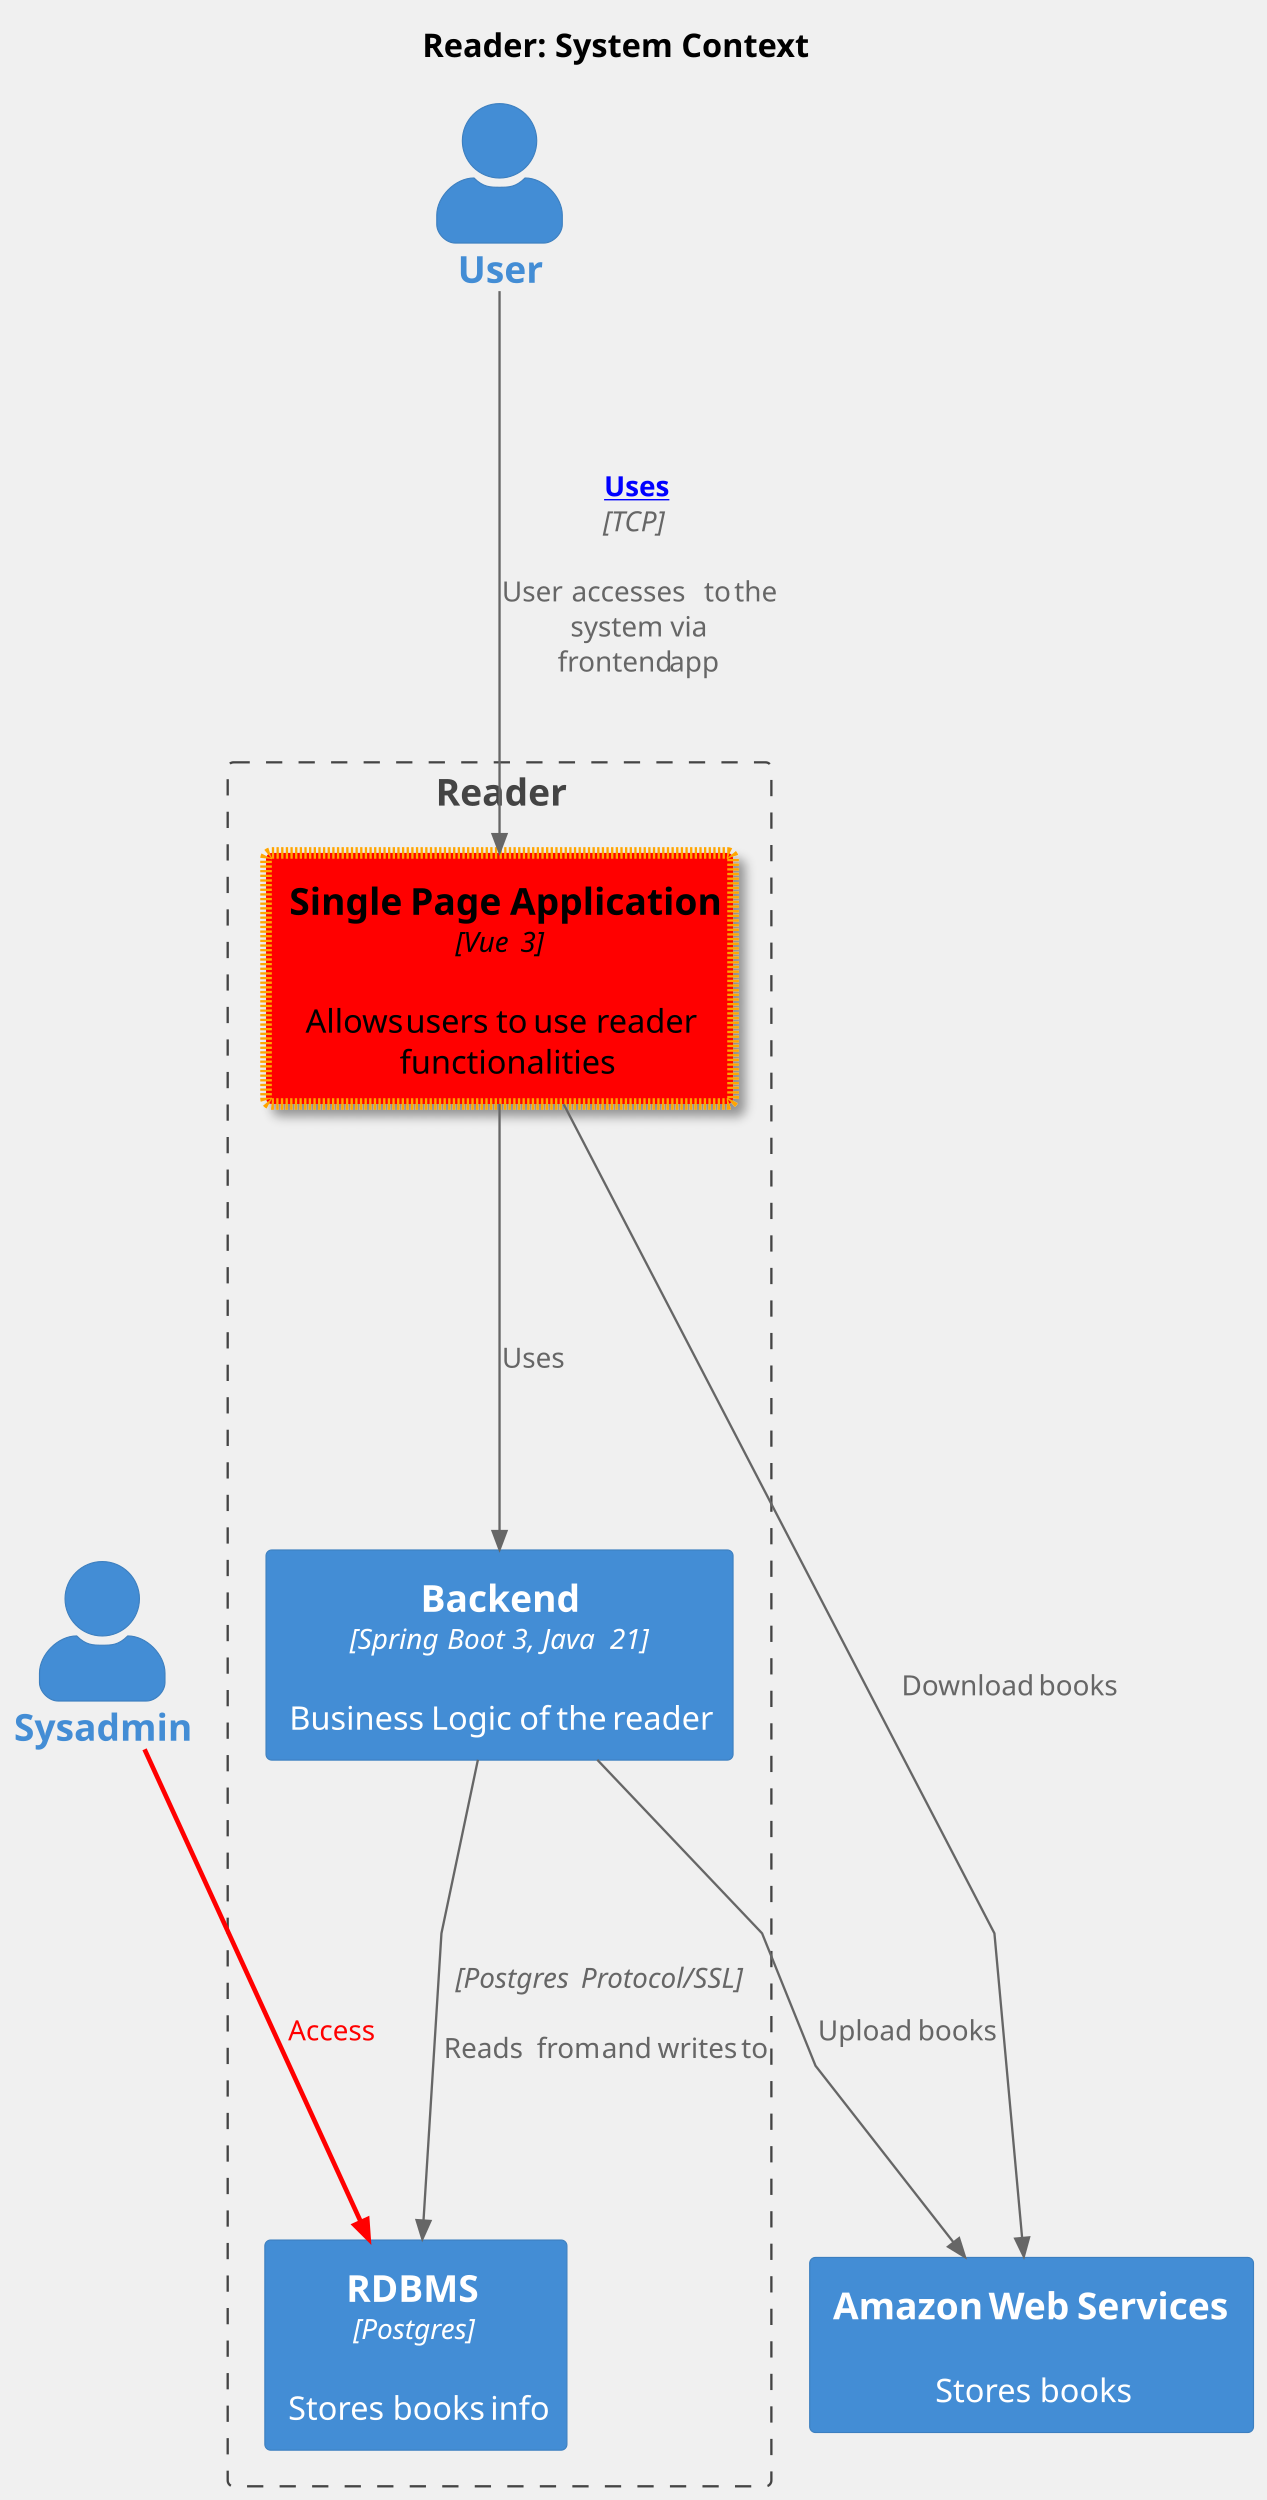
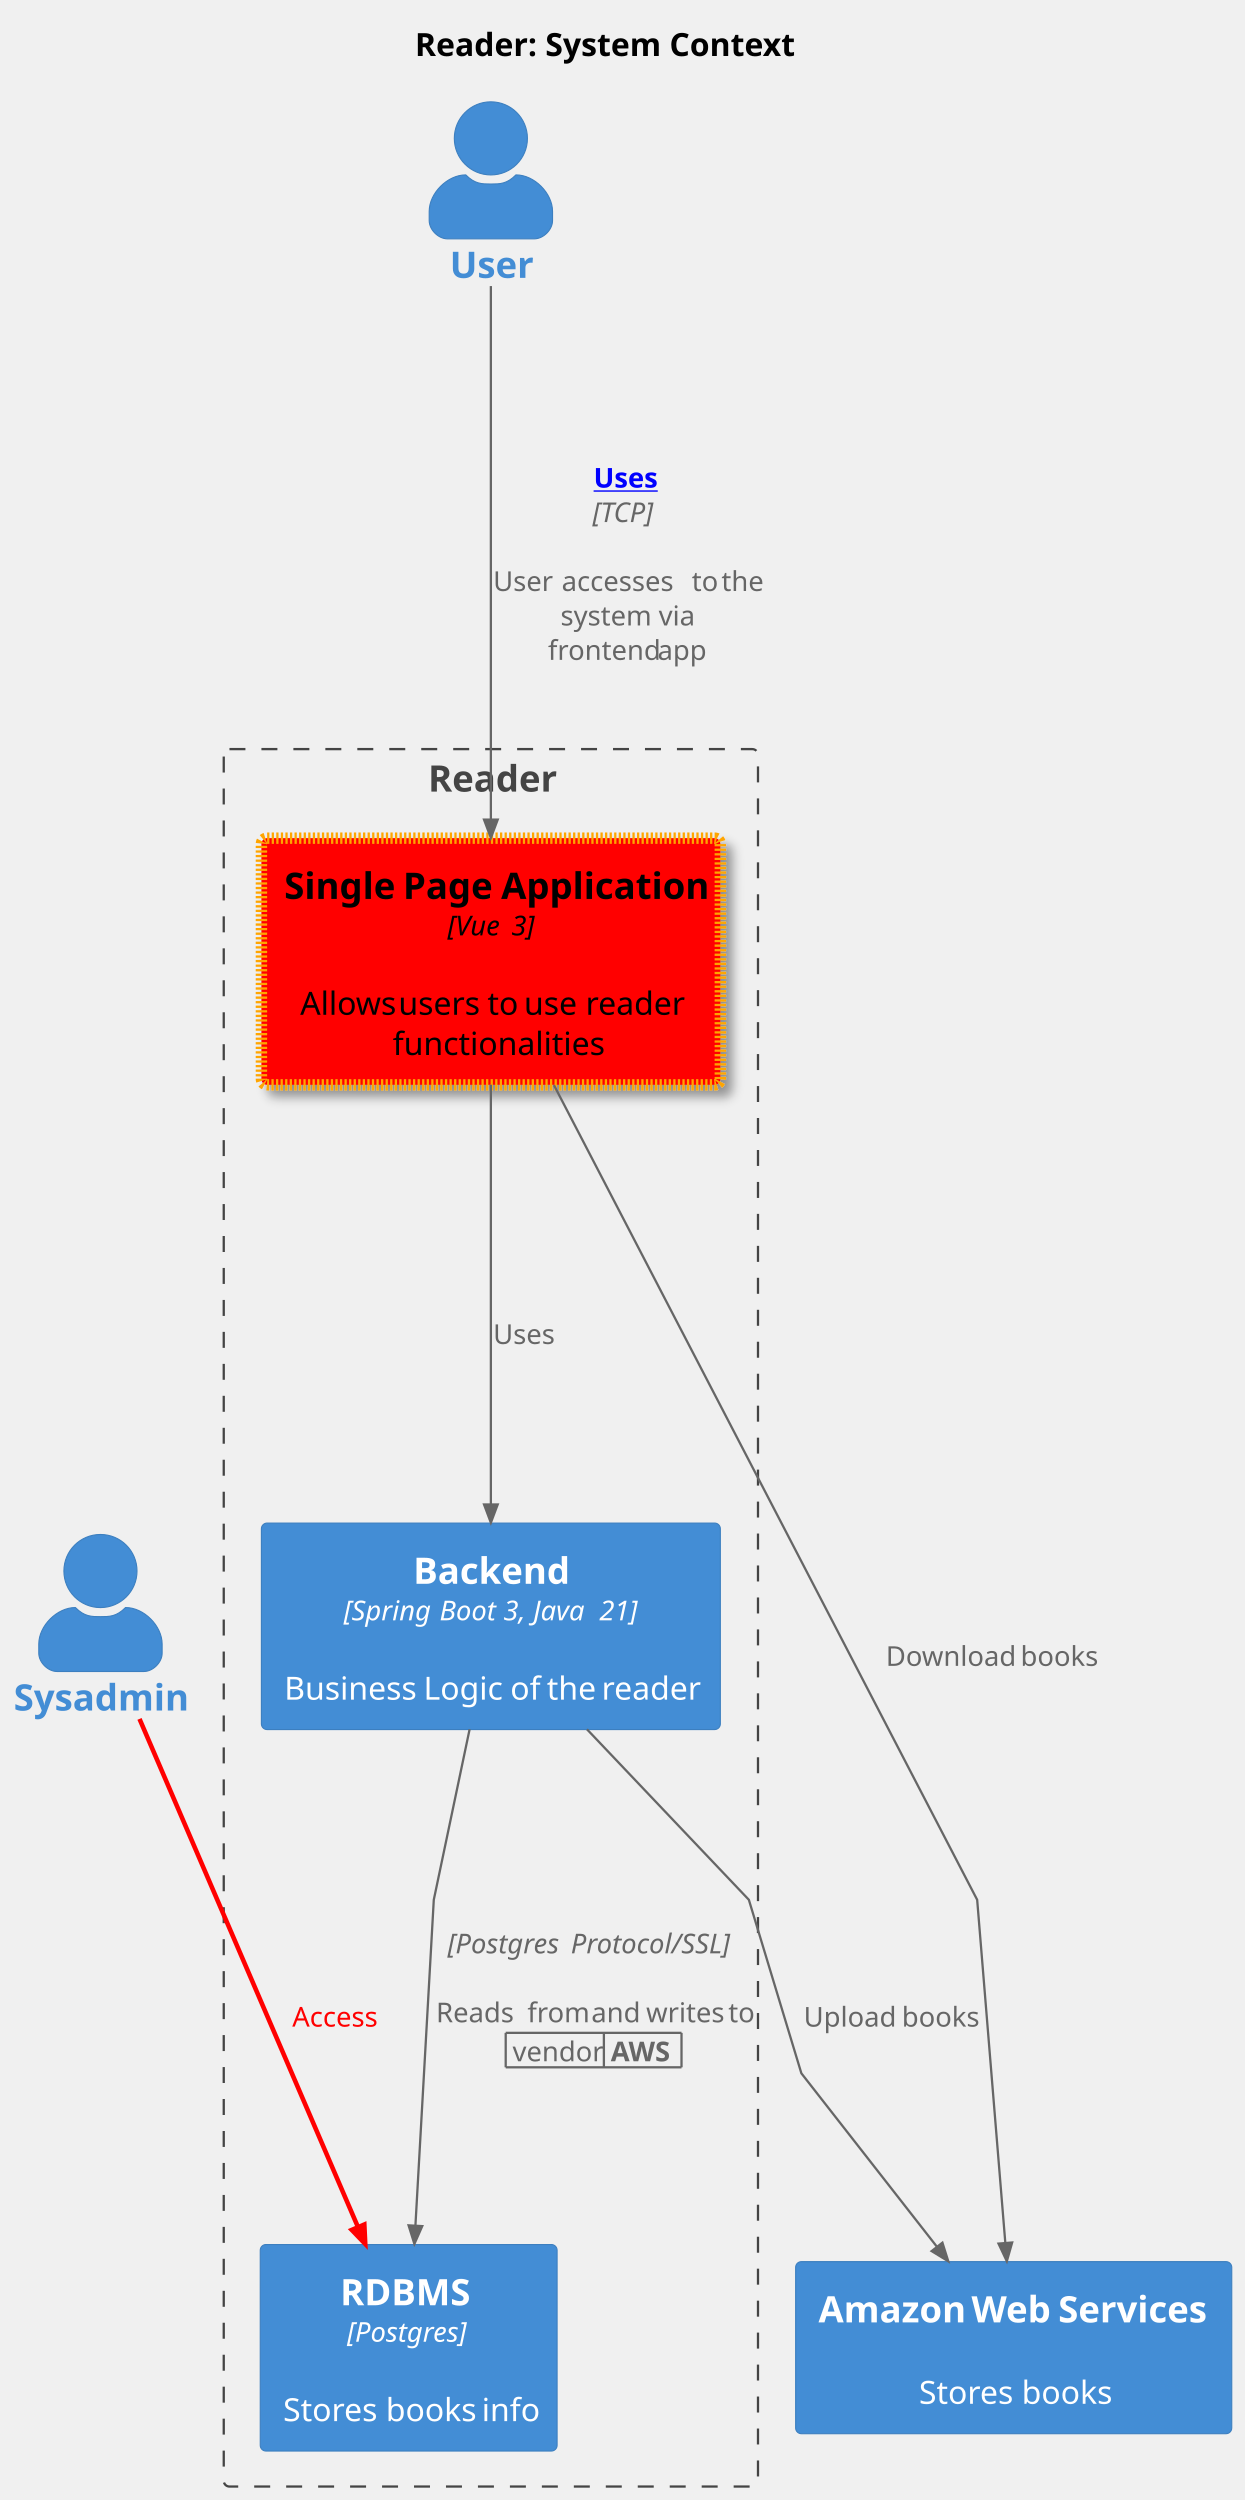
- <svg xmlns="http://www.w3.org/2000/svg" xmlns:xlink="http://www.w3.org/1999/xlink" contentStyleType="text/css" height="1076px" preserveAspectRatio="none" style="width:545px;height:1076px;background:#FFFFFF;" version="1.1" viewBox="0 0 545 1076" width="545px" zoomAndPan="magnify">
+ <svg xmlns="http://www.w3.org/2000/svg" xmlns:xlink="http://www.w3.org/1999/xlink" contentStyleType="text/css" height="1095px" preserveAspectRatio="none" style="width:545px;height:1095px;background:#FFFFFF;" version="1.1" viewBox="0 0 545 1095" width="545px" zoomAndPan="magnify">
  <defs>
-     <filter height="300%" id="f1p4n3umunrzhg" width="300%" x="-1" y="-1">
+     <filter height="300%" id="fhn68lrrco4g0" width="300%" x="-1" y="-1">
      <feGaussianBlur result="blurOut" stdDeviation="2.0" />
      <feColorMatrix in="blurOut" result="blurOut2" type="matrix" values="0 0 0 0 0 0 0 0 0 0 0 0 0 0 0 0 0 0 .4 0" />
      <feOffset dx="4.0" dy="4.0" in="blurOut2" result="blurOut3" />
      <feBlend in="SourceGraphic" in2="blurOut3" mode="normal" />
    </filter>
  </defs>
  <g>
    <text fill="#000000" font-family="sans-serif" font-size="14" font-weight="bold" lengthAdjust="spacing" textLength="168" x="181.75" y="24.533">Reader: System Context</text>
    <g id="cluster_SoftwareSystem_reader_ss">
-       <rect fill="none" height="742" rx="2.5" ry="2.5" style="stroke:#444444;stroke-width:1.0;stroke-dasharray:7.0,7.0;" width="234" x="98" y="328.109" />
+       <rect fill="none" height="761" rx="2.5" ry="2.5" style="stroke:#444444;stroke-width:1.0;stroke-dasharray:7.0,7.0;" width="234" x="98" y="328.109" />
      <text fill="#444444" font-family="sans-serif" font-size="16" font-weight="bold" lengthAdjust="spacing" textLength="55" x="187.5" y="346.719">Reader</text>
    </g>
    <g id="elem_Container_reader_frontend">
-       <rect fill="#FF0000" filter="url(#f1p4n3umunrzhg)" height="108.047" rx="2.5" ry="2.5" style="stroke:#FFA500;stroke-width:5.0;stroke-dasharray:1.0,1.0;" width="201" x="114.5" y="367.109" />
+       <rect fill="#FF0000" filter="url(#fhn68lrrco4g0)" height="108.047" rx="2.5" ry="2.5" style="stroke:#FFA500;stroke-width:5.0;stroke-dasharray:1.0,1.0;" width="201" x="114.5" y="367.109" />
      <text fill="#000000" font-family="sans-serif" font-size="16" font-weight="bold" lengthAdjust="spacing" textLength="48" x="124.5" y="393.719">Single</text>
      <text fill="#000000" font-family="sans-serif" font-size="16" font-weight="bold" lengthAdjust="spacing" textLength="4" x="172.5" y="393.719"> </text>
      <text fill="#000000" font-family="sans-serif" font-size="16" font-weight="bold" lengthAdjust="spacing" textLength="39" x="176.5" y="393.719">Page</text>
      <text fill="#000000" font-family="sans-serif" font-size="16" font-weight="bold" lengthAdjust="spacing" textLength="4" x="215.5" y="393.719"> </text>
      <text fill="#000000" font-family="sans-serif" font-size="16" font-weight="bold" lengthAdjust="spacing" textLength="86" x="219.5" y="393.719">Application</text>
      <text fill="#000000" font-family="sans-serif" font-size="12" font-style="italic" lengthAdjust="spacing" textLength="25" x="196" y="409.691">[Vue</text>
      <text fill="#000000" font-family="sans-serif" font-size="12" font-style="italic" lengthAdjust="spacing" textLength="3" x="221" y="409.691"> </text>
      <text fill="#000000" font-family="sans-serif" font-size="12" font-style="italic" lengthAdjust="spacing" textLength="10" x="224" y="409.691">3]</text>
      <text fill="#000000" font-family="sans-serif" font-size="14" lengthAdjust="spacing" textLength="4" x="213" y="426.861"> </text>
      <text fill="#000000" font-family="sans-serif" font-size="14" lengthAdjust="spacing" textLength="39" x="131.5" y="444.471">Allows</text>
      <text fill="#000000" font-family="sans-serif" font-size="14" lengthAdjust="spacing" textLength="4" x="170.5" y="444.471"> </text>
      <text fill="#000000" font-family="sans-serif" font-size="14" lengthAdjust="spacing" textLength="35" x="174.5" y="444.471">users</text>
      <text fill="#000000" font-family="sans-serif" font-size="14" lengthAdjust="spacing" textLength="4" x="209.5" y="444.471"> </text>
      <text fill="#000000" font-family="sans-serif" font-size="14" lengthAdjust="spacing" textLength="12" x="213.5" y="444.471">to</text>
      <text fill="#000000" font-family="sans-serif" font-size="14" lengthAdjust="spacing" textLength="4" x="225.5" y="444.471"> </text>
      <text fill="#000000" font-family="sans-serif" font-size="14" lengthAdjust="spacing" textLength="23" x="229.5" y="444.471">use</text>
      <text fill="#000000" font-family="sans-serif" font-size="14" lengthAdjust="spacing" textLength="4" x="252.5" y="444.471"> </text>
      <text fill="#000000" font-family="sans-serif" font-size="14" lengthAdjust="spacing" textLength="42" x="256.5" y="444.471">reader</text>
      <text fill="#000000" font-family="sans-serif" font-size="14" lengthAdjust="spacing" textLength="86" x="172" y="462.08">functionalities</text>
    </g>
    <g id="elem_Container_reader_backend">
      <rect fill="#438DD5" height="90.438" rx="2.5" ry="2.5" style="stroke:#3C7FC0;stroke-width:0.5;" width="201" x="114.5" y="667.109" />
      <text fill="#FFFFFF" font-family="sans-serif" font-size="16" font-weight="bold" lengthAdjust="spacing" textLength="68" x="181" y="693.719">Backend</text>
      <text fill="#FFFFFF" font-family="sans-serif" font-size="12" font-style="italic" lengthAdjust="spacing" textLength="39" x="150.5" y="709.691">[Spring</text>
      <text fill="#FFFFFF" font-family="sans-serif" font-size="12" font-style="italic" lengthAdjust="spacing" textLength="3" x="189.5" y="709.691"> </text>
      <text fill="#FFFFFF" font-family="sans-serif" font-size="12" font-style="italic" lengthAdjust="spacing" textLength="25" x="192.5" y="709.691">Boot</text>
      <text fill="#FFFFFF" font-family="sans-serif" font-size="12" font-style="italic" lengthAdjust="spacing" textLength="3" x="217.5" y="709.691"> </text>
      <text fill="#FFFFFF" font-family="sans-serif" font-size="12" font-style="italic" lengthAdjust="spacing" textLength="10" x="220.5" y="709.691">3,</text>
      <text fill="#FFFFFF" font-family="sans-serif" font-size="12" font-style="italic" lengthAdjust="spacing" textLength="3" x="230.5" y="709.691"> </text>
      <text fill="#FFFFFF" font-family="sans-serif" font-size="12" font-style="italic" lengthAdjust="spacing" textLength="26" x="233.5" y="709.691">Java</text>
      <text fill="#FFFFFF" font-family="sans-serif" font-size="12" font-style="italic" lengthAdjust="spacing" textLength="3" x="259.5" y="709.691"> </text>
      <text fill="#FFFFFF" font-family="sans-serif" font-size="12" font-style="italic" lengthAdjust="spacing" textLength="17" x="262.5" y="709.691">21]</text>
      <text fill="#FFFFFF" font-family="sans-serif" font-size="14" lengthAdjust="spacing" textLength="4" x="213" y="726.861"> </text>
      <text fill="#FFFFFF" font-family="sans-serif" font-size="14" lengthAdjust="spacing" textLength="57" x="124.5" y="744.471">Business</text>
      <text fill="#FFFFFF" font-family="sans-serif" font-size="14" lengthAdjust="spacing" textLength="4" x="181.5" y="744.471"> </text>
      <text fill="#FFFFFF" font-family="sans-serif" font-size="14" lengthAdjust="spacing" textLength="34" x="185.5" y="744.471">Logic</text>
      <text fill="#FFFFFF" font-family="sans-serif" font-size="14" lengthAdjust="spacing" textLength="4" x="219.5" y="744.471"> </text>
      <text fill="#FFFFFF" font-family="sans-serif" font-size="14" lengthAdjust="spacing" textLength="12" x="223.5" y="744.471">of</text>
      <text fill="#FFFFFF" font-family="sans-serif" font-size="14" lengthAdjust="spacing" textLength="4" x="235.5" y="744.471"> </text>
      <text fill="#FFFFFF" font-family="sans-serif" font-size="14" lengthAdjust="spacing" textLength="20" x="239.5" y="744.471">the</text>
      <text fill="#FFFFFF" font-family="sans-serif" font-size="14" lengthAdjust="spacing" textLength="4" x="259.5" y="744.471"> </text>
      <text fill="#FFFFFF" font-family="sans-serif" font-size="14" lengthAdjust="spacing" textLength="42" x="263.5" y="744.471">reader</text>
    </g>
    <g id="elem_Container_reader_database">
-       <rect fill="#438DD5" height="90.438" rx="2.5" ry="2.5" style="stroke:#3C7FC0;stroke-width:0.5;" width="130" x="114" y="964.109" />
-       <text fill="#FFFFFF" font-family="sans-serif" font-size="16" font-weight="bold" lengthAdjust="spacing" textLength="60" x="149" y="990.719">RDBMS</text>
-       <text fill="#FFFFFF" font-family="sans-serif" font-size="12" font-style="italic" lengthAdjust="spacing" textLength="54" x="152" y="1006.691">[Postgres]</text>
-       <text fill="#FFFFFF" font-family="sans-serif" font-size="14" lengthAdjust="spacing" textLength="4" x="177" y="1023.861"> </text>
-       <text fill="#FFFFFF" font-family="sans-serif" font-size="14" lengthAdjust="spacing" textLength="41" x="124" y="1041.471">Stores</text>
-       <text fill="#FFFFFF" font-family="sans-serif" font-size="14" lengthAdjust="spacing" textLength="4" x="165" y="1041.471"> </text>
-       <text fill="#FFFFFF" font-family="sans-serif" font-size="14" lengthAdjust="spacing" textLength="38" x="169" y="1041.471">books</text>
-       <text fill="#FFFFFF" font-family="sans-serif" font-size="14" lengthAdjust="spacing" textLength="4" x="207" y="1041.471"> </text>
-       <text fill="#FFFFFF" font-family="sans-serif" font-size="14" lengthAdjust="spacing" textLength="23" x="211" y="1041.471">info</text>
+       <rect fill="#438DD5" height="90.438" rx="2.5" ry="2.5" style="stroke:#3C7FC0;stroke-width:0.5;" width="130" x="114" y="983.109" />
+       <text fill="#FFFFFF" font-family="sans-serif" font-size="16" font-weight="bold" lengthAdjust="spacing" textLength="60" x="149" y="1009.719">RDBMS</text>
+       <text fill="#FFFFFF" font-family="sans-serif" font-size="12" font-style="italic" lengthAdjust="spacing" textLength="54" x="152" y="1025.691">[Postgres]</text>
+       <text fill="#FFFFFF" font-family="sans-serif" font-size="14" lengthAdjust="spacing" textLength="4" x="177" y="1042.861"> </text>
+       <text fill="#FFFFFF" font-family="sans-serif" font-size="14" lengthAdjust="spacing" textLength="41" x="124" y="1060.471">Stores</text>
+       <text fill="#FFFFFF" font-family="sans-serif" font-size="14" lengthAdjust="spacing" textLength="4" x="165" y="1060.471"> </text>
+       <text fill="#FFFFFF" font-family="sans-serif" font-size="14" lengthAdjust="spacing" textLength="38" x="169" y="1060.471">books</text>
+       <text fill="#FFFFFF" font-family="sans-serif" font-size="14" lengthAdjust="spacing" textLength="4" x="207" y="1060.471"> </text>
+       <text fill="#FFFFFF" font-family="sans-serif" font-size="14" lengthAdjust="spacing" textLength="23" x="211" y="1060.471">info</text>
+     </g>
+     <g id="elem_SoftwareSystem_aws_ss">
+       <rect fill="#438DD5" height="75.344" rx="2.5" ry="2.5" style="stroke:#3C7FC0;stroke-width:0.5;" width="191" x="348.5" y="990.609" />
+       <text fill="#FFFFFF" font-family="sans-serif" font-size="16" font-weight="bold" lengthAdjust="spacing" textLength="63" x="358.5" y="1017.219">Amazon</text>
+       <text fill="#FFFFFF" font-family="sans-serif" font-size="16" font-weight="bold" lengthAdjust="spacing" textLength="4" x="421.5" y="1017.219"> </text>
+       <text fill="#FFFFFF" font-family="sans-serif" font-size="16" font-weight="bold" lengthAdjust="spacing" textLength="34" x="425.5" y="1017.219">Web</text>
+       <text fill="#FFFFFF" font-family="sans-serif" font-size="16" font-weight="bold" lengthAdjust="spacing" textLength="4" x="459.5" y="1017.219"> </text>
+       <text fill="#FFFFFF" font-family="sans-serif" font-size="16" font-weight="bold" lengthAdjust="spacing" textLength="66" x="463.5" y="1017.219">Services</text>
+       <text fill="#FFFFFF" font-family="sans-serif" font-size="14" lengthAdjust="spacing" textLength="4" x="442" y="1035.268"> </text>
+       <text fill="#FFFFFF" font-family="sans-serif" font-size="14" lengthAdjust="spacing" textLength="41" x="402.5" y="1052.877">Stores</text>
+       <text fill="#FFFFFF" font-family="sans-serif" font-size="14" lengthAdjust="spacing" textLength="4" x="443.5" y="1052.877"> </text>
+       <text fill="#FFFFFF" font-family="sans-serif" font-size="14" lengthAdjust="spacing" textLength="38" x="447.5" y="1052.877">books</text>
    </g>
    <g id="elem_Person_user">
      <ellipse cx="215" cy="60.609" fill="#438DD5" rx="16" ry="16" style="stroke:#3C7FC0;stroke-width:0.5;" />
      <path d="M215,80.609 C219,80.609 222,80.609 226,76.609 C234,76.609 242,84.609 242,92.609 L242,96.609 C242,100.609 238,104.609 234,104.609 L196,104.609 C192,104.609 188,100.609 188,96.609 L188,92.609 C188,84.609 196,76.609 204,76.609 C208,80.609 211,80.609 215,80.609 " fill="#438DD5" style="stroke:#3C7FC0;stroke-width:0.5;" />
      <text fill="#438DD5" font-family="sans-serif" font-size="16" font-weight="bold" lengthAdjust="spacing" textLength="36" x="197" y="121.719">User</text>
    </g>
    <g id="elem_Person_sysadmin">
      <ellipse cx="44" cy="688.109" fill="#438DD5" rx="16" ry="16" style="stroke:#3C7FC0;stroke-width:0.5;" />
      <path d="M44,708.109 C48,708.109 51,708.109 55,704.109 C63,704.109 71,712.109 71,720.109 L71,724.109 C71,728.109 67,732.109 63,732.109 L25,732.109 C21,732.109 17,728.109 17,724.109 L17,720.109 C17,712.109 25,704.109 33,704.109 C37,708.109 40,708.109 44,708.109 " fill="#438DD5" style="stroke:#3C7FC0;stroke-width:0.5;" />
      <text fill="#438DD5" font-family="sans-serif" font-size="16" font-weight="bold" lengthAdjust="spacing" textLength="76" x="6" y="749.219">Sysadmin</text>
    </g>
-     <g id="elem_SoftwareSystem_aws_ss">
-       <rect fill="#438DD5" height="75.344" rx="2.5" ry="2.5" style="stroke:#3C7FC0;stroke-width:0.5;" width="191" x="348.5" y="971.609" />
-       <text fill="#FFFFFF" font-family="sans-serif" font-size="16" font-weight="bold" lengthAdjust="spacing" textLength="63" x="358.5" y="998.219">Amazon</text>
-       <text fill="#FFFFFF" font-family="sans-serif" font-size="16" font-weight="bold" lengthAdjust="spacing" textLength="4" x="421.5" y="998.219"> </text>
-       <text fill="#FFFFFF" font-family="sans-serif" font-size="16" font-weight="bold" lengthAdjust="spacing" textLength="34" x="425.5" y="998.219">Web</text>
-       <text fill="#FFFFFF" font-family="sans-serif" font-size="16" font-weight="bold" lengthAdjust="spacing" textLength="4" x="459.5" y="998.219"> </text>
-       <text fill="#FFFFFF" font-family="sans-serif" font-size="16" font-weight="bold" lengthAdjust="spacing" textLength="66" x="463.5" y="998.219">Services</text>
-       <text fill="#FFFFFF" font-family="sans-serif" font-size="14" lengthAdjust="spacing" textLength="4" x="442" y="1016.268"> </text>
-       <text fill="#FFFFFF" font-family="sans-serif" font-size="14" lengthAdjust="spacing" textLength="41" x="402.5" y="1033.877">Stores</text>
-       <text fill="#FFFFFF" font-family="sans-serif" font-size="14" lengthAdjust="spacing" textLength="4" x="443.5" y="1033.877"> </text>
-       <text fill="#FFFFFF" font-family="sans-serif" font-size="14" lengthAdjust="spacing" textLength="38" x="447.5" y="1033.877">books</text>
-     </g>
    <g id="link_Container_reader_backend_Container_reader_database">
-       <path d="M205.69,757.419 C198.58,791.249 190,832.109 190,832.109 C190,832.109 185.528,903.575 182.278,955.715 " fill="none" id="Container_reader_backend-to-Container_reader_database" style="stroke:#666666;stroke-width:1.0;" />
-       <polygon fill="#666666" points="181.78,963.699,185.272,955.902,179.284,955.528,181.78,963.699" style="stroke:#666666;stroke-width:1.0;" />
+       <path d="M205.69,757.419 C198.58,791.249 190,832.109 190,832.109 C190,832.109 185.19,917.342 181.95,974.872 " fill="none" id="Container_reader_backend-to-Container_reader_database" style="stroke:#666666;stroke-width:1.0;" />
+       <polygon fill="#666666" points="181.5,982.859,184.945,975.041,178.955,974.703,181.5,982.859" style="stroke:#666666;stroke-width:1.0;" />
      <text fill="#666666" font-family="sans-serif" font-size="0" lengthAdjust="spacing" textLength="0" x="260" y="833.109">.</text>
      <text fill="#666666" font-family="sans-serif" font-size="12" font-style="italic" lengthAdjust="spacing" textLength="51" x="196" y="855.566">[Postgres</text>
      <text fill="#666666" font-family="sans-serif" font-size="12" font-style="italic" lengthAdjust="spacing" textLength="3" x="247" y="855.566"> </text>
      <text fill="#666666" font-family="sans-serif" font-size="12" font-style="italic" lengthAdjust="spacing" textLength="74" x="250" y="855.566">Protocol/SSL]</text>
      <text fill="#666666" font-family="sans-serif" font-size="12" lengthAdjust="spacing" textLength="3" x="258.5" y="870.66"> </text>
      <text fill="#666666" font-family="sans-serif" font-size="12" lengthAdjust="spacing" textLength="37" x="191" y="885.754">Reads</text>
      <text fill="#666666" font-family="sans-serif" font-size="12" lengthAdjust="spacing" textLength="3" x="228" y="885.754"> </text>
      <text fill="#666666" font-family="sans-serif" font-size="12" lengthAdjust="spacing" textLength="25" x="231" y="885.754">from</text>
      <text fill="#666666" font-family="sans-serif" font-size="12" lengthAdjust="spacing" textLength="3" x="256" y="885.754"> </text>
      <text fill="#666666" font-family="sans-serif" font-size="12" lengthAdjust="spacing" textLength="21" x="259" y="885.754">and</text>
      <text fill="#666666" font-family="sans-serif" font-size="12" lengthAdjust="spacing" textLength="3" x="280" y="885.754"> </text>
      <text fill="#666666" font-family="sans-serif" font-size="12" lengthAdjust="spacing" textLength="33" x="283" y="885.754">writes</text>
      <text fill="#666666" font-family="sans-serif" font-size="12" lengthAdjust="spacing" textLength="3" x="316" y="885.754"> </text>
      <text fill="#666666" font-family="sans-serif" font-size="12" lengthAdjust="spacing" textLength="10" x="319" y="885.754">to</text>
+       <text fill="#666666" font-family="sans-serif" font-size="12" lengthAdjust="spacing" textLength="37" x="224.5" y="902.848">vendor</text>
+       <text fill="#666666" font-family="sans-serif" font-size="12" font-weight="bold" lengthAdjust="spacing" textLength="28" x="267.5" y="902.848">AWS</text>
+       <line style="stroke:#666666;stroke-width:1.0;" x1="221.5" x2="298.5" y1="890.391" y2="890.391" />
+       <line style="stroke:#666666;stroke-width:1.0;" x1="221.5" x2="298.5" y1="905.484" y2="905.484" />
+       <line style="stroke:#666666;stroke-width:1.0;" x1="221.5" x2="221.5" y1="890.391" y2="905.484" />
+       <line style="stroke:#666666;stroke-width:1.0;" x1="264.5" x2="264.5" y1="890.391" y2="905.484" />
+       <line style="stroke:#666666;stroke-width:1.0;" x1="298.5" x2="298.5" y1="890.391" y2="905.484" />
    </g>
    <g id="link_Container_reader_backend_SoftwareSystem_aws_ss">
-       <path d="M257.08,757.419 C289.2,791.249 328,832.109 328,832.109 C328,832.109 351,889.109 351,889.109 C351,889.109 383.084,930.166 410.414,965.136 " fill="none" id="Container_reader_backend-to-SoftwareSystem_aws_ss" style="stroke:#666666;stroke-width:1.0;" />
-       <polygon fill="#666666" points="415.34,971.439,412.777,963.289,408.05,966.983,415.34,971.439" style="stroke:#666666;stroke-width:1.0;" />
-       <text fill="#666666" font-family="sans-serif" font-size="0" lengthAdjust="spacing" textLength="0" x="390.5" y="840.609">.</text>
-       <text fill="#666666" font-family="sans-serif" font-size="12" lengthAdjust="spacing" textLength="3" x="389" y="863.066"> </text>
-       <text fill="#666666" font-family="sans-serif" font-size="12" lengthAdjust="spacing" textLength="40" x="352" y="878.16">Upload</text>
-       <text fill="#666666" font-family="sans-serif" font-size="12" lengthAdjust="spacing" textLength="3" x="392" y="878.16"> </text>
-       <text fill="#666666" font-family="sans-serif" font-size="12" lengthAdjust="spacing" textLength="34" x="395" y="878.16">books</text>
+       <path d="M257.08,757.419 C289.2,791.249 328,832.109 328,832.109 C328,832.109 351,908.109 351,908.109 C351,908.109 383.084,949.166 410.414,984.136 " fill="none" id="Container_reader_backend-to-SoftwareSystem_aws_ss" style="stroke:#666666;stroke-width:1.0;" />
+       <polygon fill="#666666" points="415.34,990.439,412.777,982.289,408.05,985.983,415.34,990.439" style="stroke:#666666;stroke-width:1.0;" />
+       <text fill="#666666" font-family="sans-serif" font-size="0" lengthAdjust="spacing" textLength="0" x="390.5" y="850.109">.</text>
+       <text fill="#666666" font-family="sans-serif" font-size="12" lengthAdjust="spacing" textLength="3" x="389" y="872.566"> </text>
+       <text fill="#666666" font-family="sans-serif" font-size="12" lengthAdjust="spacing" textLength="40" x="352" y="887.66">Upload</text>
+       <text fill="#666666" font-family="sans-serif" font-size="12" lengthAdjust="spacing" textLength="3" x="392" y="887.66"> </text>
+       <text fill="#666666" font-family="sans-serif" font-size="12" lengthAdjust="spacing" textLength="34" x="395" y="887.66">books</text>
    </g>
    <g id="link_Container_reader_frontend_Container_reader_backend">
      <path d="M215,475.119 C215,530.199 215,607.399 215,658.949 " fill="none" id="Container_reader_frontend-to-Container_reader_backend" style="stroke:#666666;stroke-width:1.0;" />
      <polygon fill="#666666" points="215,666.949,218,658.949,212,658.949,215,666.949" style="stroke:#666666;stroke-width:1.0;" />
      <text fill="#666666" font-family="sans-serif" font-size="0" lengthAdjust="spacing" textLength="0" x="231" y="551.109">.</text>
      <text fill="#666666" font-family="sans-serif" font-size="12" lengthAdjust="spacing" textLength="3" x="229.5" y="573.566"> </text>
      <text fill="#666666" font-family="sans-serif" font-size="12" lengthAdjust="spacing" textLength="30" x="216" y="588.66">Uses</text>
    </g>
    <g id="link_Container_reader_frontend_SoftwareSystem_aws_ss">
-       <path d="M242.63,475.289 C300.26,586.229 428,832.109 428,832.109 C428,832.109 435.224,911.642 439.924,963.242 " fill="none" id="Container_reader_frontend-to-SoftwareSystem_aws_ss" style="stroke:#666666;stroke-width:1.0;" />
-       <polygon fill="#666666" points="440.65,971.209,442.912,962.97,436.937,963.514,440.65,971.209" style="stroke:#666666;stroke-width:1.0;" />
+       <path d="M242.63,475.289 C300.26,586.229 428,832.109 428,832.109 C428,832.109 435.706,925.976 440.336,982.456 " fill="none" id="Container_reader_frontend-to-SoftwareSystem_aws_ss" style="stroke:#666666;stroke-width:1.0;" />
+       <polygon fill="#666666" points="440.99,990.429,443.326,982.211,437.346,982.701,440.99,990.429" style="stroke:#666666;stroke-width:1.0;" />
      <text fill="#666666" font-family="sans-serif" font-size="0" lengthAdjust="spacing" textLength="0" x="434.5" y="692.109">.</text>
      <text fill="#666666" font-family="sans-serif" font-size="12" lengthAdjust="spacing" textLength="3" x="433" y="714.566"> </text>
      <text fill="#666666" font-family="sans-serif" font-size="12" lengthAdjust="spacing" textLength="56" x="388" y="729.66">Download</text>
      <text fill="#666666" font-family="sans-serif" font-size="12" lengthAdjust="spacing" textLength="3" x="444" y="729.66"> </text>
      <text fill="#666666" font-family="sans-serif" font-size="12" lengthAdjust="spacing" textLength="34" x="447" y="729.66">books</text>
    </g>
    <g id="link_Person_sysadmin_Container_reader_database">
-       <path d="M62.21,752.899 C87.32,807.779 129.142,899.144 155.332,956.394 " fill="none" id="Person_sysadmin-to-Container_reader_database" style="stroke:#FF0000;stroke-width:2.0;" />
-       <polygon fill="#FF0000" points="158.66,963.669,158.06,955.146,152.604,957.643,158.66,963.669" style="stroke:#FF0000;stroke-width:2.0;" />
-       <text fill="#FF0000" font-family="sans-serif" font-size="0" lengthAdjust="spacing" textLength="0" x="144" y="840.609">.</text>
-       <text fill="#FF0000" font-family="sans-serif" font-size="12" lengthAdjust="spacing" textLength="3" x="142.5" y="863.066"> </text>
-       <text fill="#FF0000" font-family="sans-serif" font-size="12" lengthAdjust="spacing" textLength="40" x="124" y="878.16">Access</text>
+       <path d="M61.1,752.879 C86.39,811.709 130.46,914.22 156.82,975.52 " fill="none" id="Person_sysadmin-to-Container_reader_database" style="stroke:#FF0000;stroke-width:2.0;" />
+       <polygon fill="#FF0000" points="159.98,982.869,159.576,974.335,154.064,976.705,159.98,982.869" style="stroke:#FF0000;stroke-width:2.0;" />
+       <text fill="#FF0000" font-family="sans-serif" font-size="0" lengthAdjust="spacing" textLength="0" x="148" y="850.109">.</text>
+       <text fill="#FF0000" font-family="sans-serif" font-size="12" lengthAdjust="spacing" textLength="3" x="146.5" y="872.566"> </text>
+       <text fill="#FF0000" font-family="sans-serif" font-size="12" lengthAdjust="spacing" textLength="40" x="128" y="887.66">Access</text>
    </g>
    <g id="link_Person_user_Container_reader_frontend">
      <path d="M215,125.299 C215,185.429 215,291.739 215,358.989 " fill="none" id="Person_user-to-Container_reader_frontend" style="stroke:#666666;stroke-width:1.0;" />
      <polygon fill="#666666" points="215,366.989,218,358.989,212,358.989,215,366.989" style="stroke:#666666;stroke-width:1.0;" />
      <a href="https://google.com" target="_top" title="https://google.com" xlink:actuate="onRequest" xlink:href="https://google.com" xlink:show="new" xlink:title="https://google.com" xlink:type="simple">
        <text fill="#0000FF" font-family="sans-serif" font-size="12" font-weight="bold" lengthAdjust="spacing" text-decoration="underline" textLength="29" x="260" y="213.566">Uses</text>
      </a>
      <text fill="#666666" font-family="sans-serif" font-size="12" font-style="italic" lengthAdjust="spacing" textLength="30" x="259.5" y="228.66">[TCP]</text>
      <text fill="#666666" font-family="sans-serif" font-size="12" lengthAdjust="spacing" textLength="3" x="273" y="243.754"> </text>
      <text fill="#666666" font-family="sans-serif" font-size="12" lengthAdjust="spacing" textLength="27" x="216" y="258.848">User</text>
      <text fill="#666666" font-family="sans-serif" font-size="12" lengthAdjust="spacing" textLength="3" x="243" y="258.848"> </text>
      <text fill="#666666" font-family="sans-serif" font-size="12" lengthAdjust="spacing" textLength="54" x="246" y="258.848">accesses</text>
      <text fill="#666666" font-family="sans-serif" font-size="12" lengthAdjust="spacing" textLength="3" x="300" y="258.848"> </text>
      <text fill="#666666" font-family="sans-serif" font-size="12" lengthAdjust="spacing" textLength="10" x="303" y="258.848">to</text>
      <text fill="#666666" font-family="sans-serif" font-size="12" lengthAdjust="spacing" textLength="3" x="313" y="258.848"> </text>
      <text fill="#666666" font-family="sans-serif" font-size="12" lengthAdjust="spacing" textLength="17" x="316" y="258.848">the</text>
      <text fill="#666666" font-family="sans-serif" font-size="12" lengthAdjust="spacing" textLength="40" x="245.5" y="273.941">system</text>
      <text fill="#666666" font-family="sans-serif" font-size="12" lengthAdjust="spacing" textLength="3" x="285.5" y="273.941"> </text>
      <text fill="#666666" font-family="sans-serif" font-size="12" lengthAdjust="spacing" textLength="15" x="288.5" y="273.941">via</text>
      <text fill="#666666" font-family="sans-serif" font-size="12" lengthAdjust="spacing" textLength="45" x="240" y="289.035">frontend</text>
      <text fill="#666666" font-family="sans-serif" font-size="12" lengthAdjust="spacing" textLength="3" x="285" y="289.035"> </text>
      <text fill="#666666" font-family="sans-serif" font-size="12" lengthAdjust="spacing" textLength="21" x="288" y="289.035">app</text>
    </g>
  </g>
</svg>
